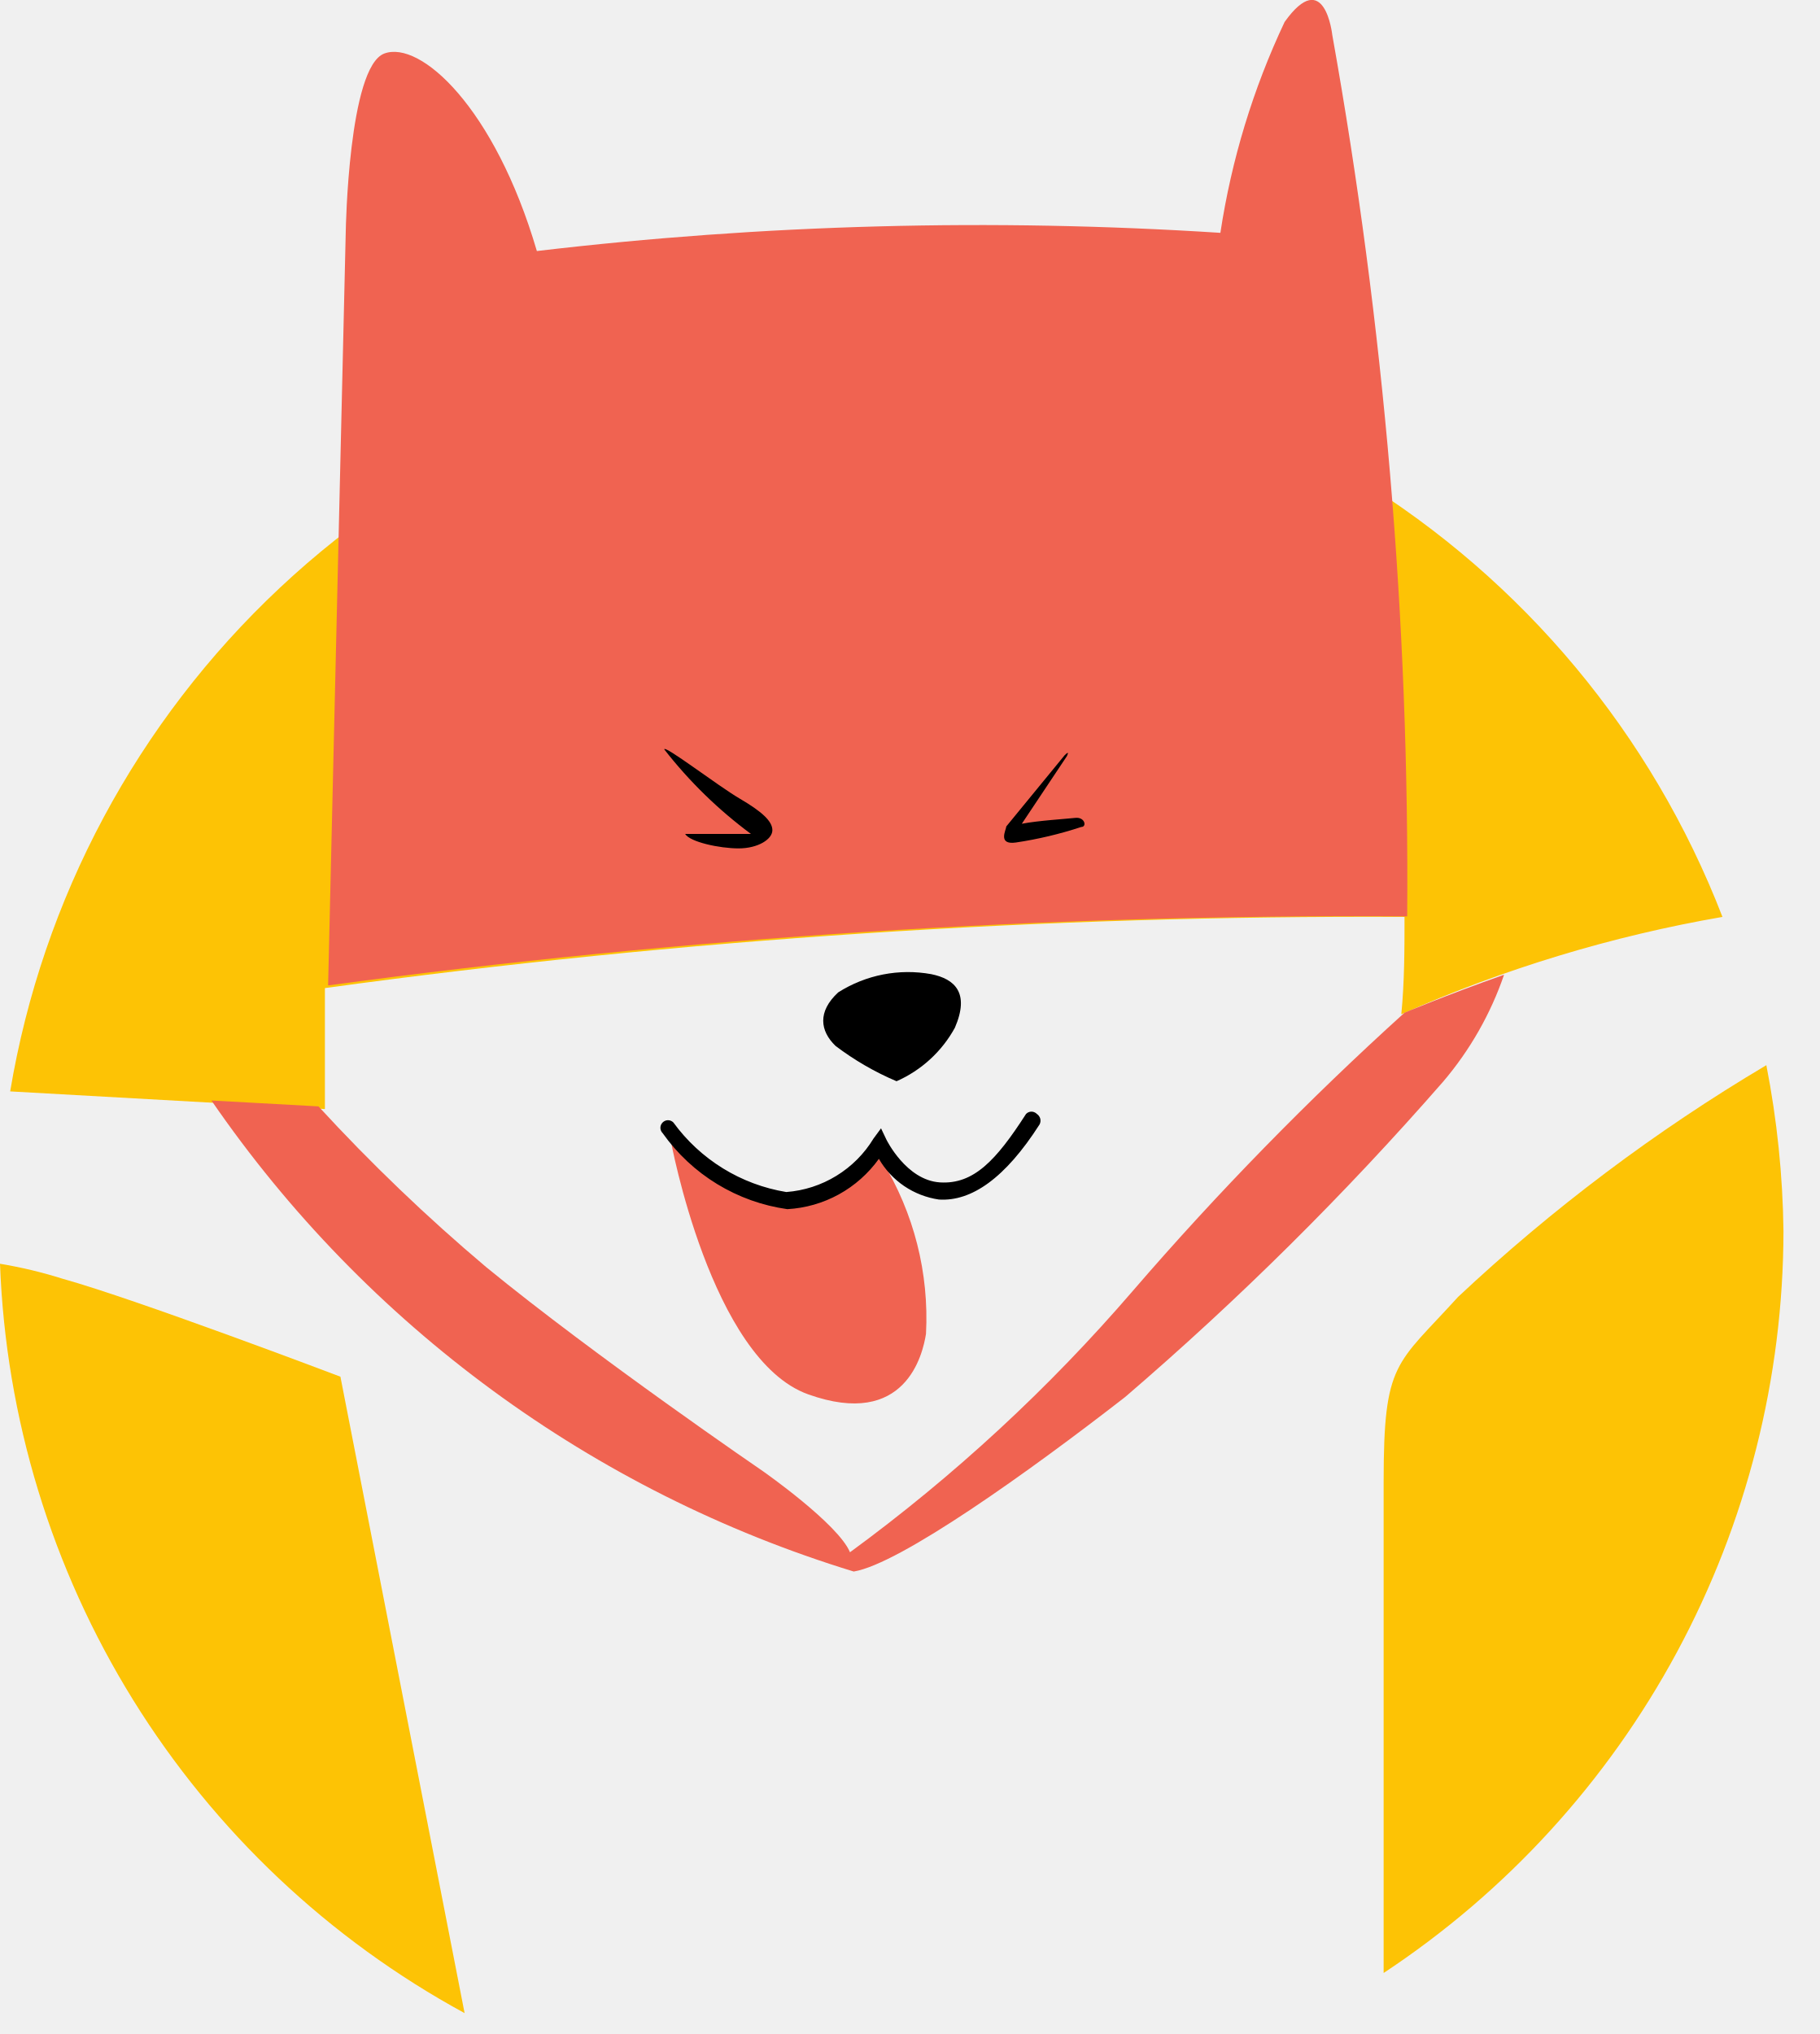
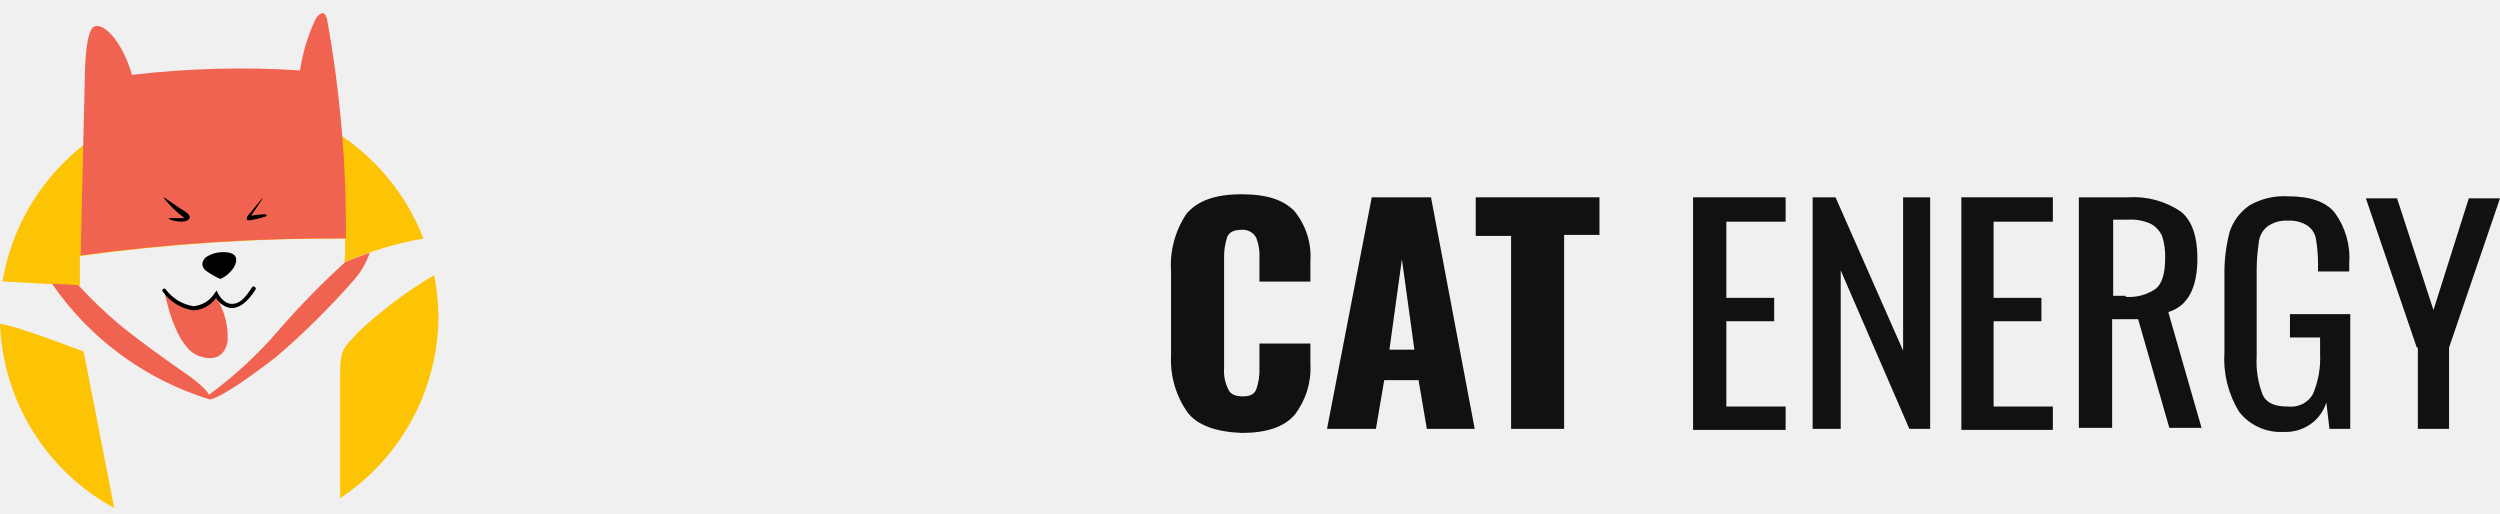
- <svg xmlns="http://www.w3.org/2000/svg" width="34" height="38" viewBox="0 0 34 38" fill="none">
-   <g clip-path="url(#clip0_153_267)">
-     <path d="M6.07 20.72V18.46C12.754 17.542 19.494 17.098 26.24 17.13C26.24 17.73 26.24 18.34 26.18 18.95C28.098 18.099 30.113 17.488 32.18 17.13C30.863 13.722 28.462 10.841 25.347 8.931C22.232 7.021 18.576 6.186 14.941 6.557C11.306 6.927 7.894 8.482 5.229 10.981C2.563 13.48 0.793 16.786 0.19 20.39L6.07 20.72Z" fill="#FDC305" />
-     <path d="M27.24 24.23C26.08 25.51 25.85 25.43 25.85 27.68C25.85 28.59 25.85 32.58 25.85 36.86C28.142 35.346 30.024 33.288 31.328 30.869C32.632 28.451 33.316 25.747 33.32 23C33.307 21.959 33.2 20.922 33 19.9C30.928 21.13 28.997 22.581 27.24 24.23Z" fill="#FDC305" />
-     <path d="M6.36 25.72C6.36 25.72 2.57 24.28 1.17 23.89C0.787 23.769 0.396 23.676 0 23.61C0.108 26.496 0.966 29.304 2.487 31.759C4.009 34.213 6.143 36.23 8.68 37.61L6.36 25.72Z" fill="#FDC305" />
-     <path d="M26.29 17.12C26.331 11.599 25.862 6.085 24.89 0.65C24.89 0.65 24.75 -0.64 24 0.41C23.411 1.658 23.007 2.985 22.8 4.35C18.542 4.076 14.268 4.19 10.03 4.69C9.24 2 7.85 0.75 7.18 1C6.51 1.25 6.46 4.31 6.46 4.31L6.13 18.41C12.811 17.506 19.548 17.075 26.29 17.12Z" fill="#F06351" />
-     <path d="M12.41 14C12.41 13.91 13.41 14.68 13.82 14.92C14.23 15.16 14.43 15.34 14.43 15.51C14.43 15.68 14.16 15.85 13.8 15.85C13.44 15.85 12.89 15.73 12.8 15.58H13.74H14.03C13.421 15.129 12.876 14.598 12.41 14Z" fill="black" />
-     <path d="M19.89 14.11L18.8 15.44C18.8 15.5 18.63 15.79 18.98 15.74C19.394 15.678 19.802 15.581 20.2 15.45C20.31 15.45 20.27 15.26 20.09 15.28C19.91 15.3 19.4 15.33 19.09 15.39L19.93 14.13C19.93 14.13 20 14 19.89 14.11Z" fill="black" />
-     <path d="M16.75 20.2C17.213 19.996 17.597 19.644 17.84 19.2C18.12 18.55 17.84 18.29 17.4 18.2C16.798 18.09 16.177 18.212 15.66 18.54C15.27 18.9 15.32 19.26 15.61 19.54C15.961 19.806 16.344 20.028 16.75 20.2Z" fill="black" />
-     <path d="M16.35 21.45C16.238 21.678 16.082 21.883 15.89 22.05C15.605 22.279 15.255 22.412 14.89 22.43C14.364 22.472 13.841 22.319 13.42 22C13.222 21.881 13.044 21.732 12.89 21.56C12.79 21.449 12.667 21.36 12.53 21.3C12.53 21.3 13.28 25.4 15.1 26.05C16.92 26.7 17.24 25.3 17.3 24.92C17.36 23.785 17.074 22.659 16.48 21.69C16.46 21.38 16.45 21.58 16.35 21.45Z" fill="#F06351" />
-     <path d="M14.71 22.59C14.245 22.525 13.799 22.365 13.398 22.121C12.998 21.877 12.651 21.553 12.38 21.17C12.367 21.157 12.356 21.141 12.349 21.124C12.342 21.107 12.338 21.089 12.338 21.07C12.338 21.051 12.342 21.033 12.349 21.016C12.356 20.999 12.367 20.983 12.38 20.97C12.393 20.957 12.409 20.946 12.426 20.939C12.443 20.932 12.461 20.928 12.48 20.928C12.499 20.928 12.517 20.932 12.534 20.939C12.551 20.946 12.567 20.957 12.58 20.97C13.085 21.664 13.843 22.131 14.69 22.27C15.022 22.245 15.343 22.141 15.626 21.967C15.91 21.793 16.148 21.554 16.32 21.27L16.46 21.08L16.56 21.29C16.56 21.29 16.93 22.05 17.56 22.09C18.19 22.13 18.61 21.68 19.17 20.81C19.183 20.797 19.199 20.786 19.216 20.779C19.233 20.772 19.251 20.768 19.27 20.768C19.289 20.768 19.307 20.772 19.324 20.779C19.341 20.786 19.357 20.797 19.37 20.81C19.402 20.831 19.425 20.863 19.435 20.9C19.444 20.937 19.439 20.977 19.42 21.01C18.78 22.01 18.15 22.45 17.54 22.41C17.308 22.376 17.087 22.29 16.893 22.159C16.699 22.027 16.537 21.853 16.42 21.65C16.223 21.924 15.968 22.151 15.672 22.314C15.376 22.477 15.047 22.571 14.71 22.59Z" fill="black" />
-     <path d="M26.24 18.92C24.445 20.544 22.751 22.277 21.17 24.11C19.599 25.936 17.824 27.577 15.88 29C15.66 28.47 14.26 27.49 14.26 27.49C14.26 27.49 11.13 25.35 9.08 23.67C7.974 22.737 6.929 21.735 5.95 20.67L3.95 20.56C6.84 24.765 11.07 27.868 15.95 29.36C16.81 29.22 19.22 27.5 21.02 26.1C23.139 24.282 25.124 22.313 26.96 20.21C27.462 19.621 27.849 18.942 28.1 18.21C27 18.6 26.24 18.92 26.24 18.92Z" fill="#F06351" />
-   </g>
-   <defs>
-     <clipPath id="clip0_153_267">
-       <rect width="33.32" height="37.61" fill="white" />
-     </clipPath>
-   </defs>
+ <svg xmlns="http://www.w3.org/2000/svg" width="190" height="39" viewBox="0 0 190 39" fill="none">
+   <path d="M6.07 21.72V19.46C12.754 18.542 19.494 18.098 26.24 18.13C26.24 18.73 26.24 19.34 26.18 19.95C28.098 19.099 30.113 18.488 32.18 18.13C30.863 14.722 28.462 11.841 25.347 9.931C22.232 8.021 18.576 7.186 14.941 7.557C11.306 7.927 7.894 9.482 5.229 11.981C2.563 14.48 0.793 17.786 0.19 21.39L6.07 21.72Z" fill="#FDC305" />
+   <path d="M27.24 25.23C26.08 26.51 25.85 26.43 25.85 28.68C25.85 29.59 25.85 33.58 25.85 37.86C28.142 36.346 30.024 34.288 31.328 31.869C32.632 29.451 33.316 26.747 33.32 24C33.307 22.959 33.2 21.922 33 20.9C30.928 22.13 28.997 23.581 27.24 25.23Z" fill="#FDC305" />
+   <path d="M6.36 26.72C6.36 26.72 2.57 25.28 1.17 24.89C0.787 24.769 0.396 24.676 0 24.61C0.108 27.496 0.966 30.304 2.487 32.759C4.009 35.213 6.143 37.23 8.68 38.61L6.36 26.72Z" fill="#FDC305" />
+   <path d="M26.29 18.12C26.331 12.599 25.862 7.085 24.89 1.65C24.89 1.65 24.75 0.36 24 1.41C23.411 2.658 23.007 3.985 22.8 5.35C18.542 5.076 14.268 5.19 10.03 5.69C9.24 3 7.85 1.75 7.18 2C6.51 2.25 6.46 5.31 6.46 5.31L6.13 19.41C12.811 18.506 19.548 18.075 26.29 18.12V18.12Z" fill="#F06351" />
+   <path d="M12.41 15C12.41 14.91 13.41 15.68 13.82 15.92C14.23 16.16 14.43 16.34 14.43 16.51C14.43 16.68 14.16 16.85 13.8 16.85C13.44 16.85 12.89 16.73 12.8 16.58H13.74H14.03C13.421 16.129 12.876 15.598 12.41 15V15Z" fill="black" />
+   <path d="M19.89 15.11L18.8 16.44C18.8 16.5 18.63 16.79 18.98 16.74C19.394 16.678 19.802 16.581 20.2 16.45C20.31 16.45 20.27 16.26 20.09 16.28C19.91 16.3 19.4 16.33 19.09 16.39L19.93 15.13C19.93 15.13 20 15 19.89 15.11Z" fill="black" />
+   <path d="M16.75 21.2C17.213 20.996 17.597 20.644 17.84 20.2C18.12 19.55 17.84 19.29 17.4 19.2C16.798 19.09 16.177 19.212 15.66 19.54C15.27 19.9 15.32 20.26 15.61 20.54C15.961 20.806 16.344 21.028 16.75 21.2V21.2Z" fill="black" />
+   <path d="M16.35 22.45C16.238 22.678 16.082 22.883 15.89 23.05C15.605 23.279 15.255 23.412 14.89 23.43C14.364 23.472 13.841 23.319 13.42 23C13.222 22.881 13.044 22.732 12.89 22.56C12.79 22.449 12.667 22.36 12.53 22.3C12.53 22.3 13.28 26.4 15.1 27.05C16.92 27.7 17.24 26.3 17.3 25.92C17.36 24.785 17.074 23.659 16.48 22.69C16.46 22.38 16.45 22.58 16.35 22.45Z" fill="#F06351" />
+   <path d="M14.71 23.59C14.245 23.525 13.799 23.365 13.398 23.121C12.998 22.877 12.651 22.553 12.38 22.17C12.367 22.157 12.356 22.141 12.349 22.124C12.342 22.107 12.338 22.089 12.338 22.07C12.338 22.051 12.342 22.033 12.349 22.016C12.356 21.999 12.367 21.983 12.38 21.97C12.393 21.957 12.409 21.946 12.426 21.939C12.443 21.932 12.461 21.928 12.48 21.928C12.499 21.928 12.517 21.932 12.534 21.939C12.551 21.946 12.567 21.957 12.58 21.97C13.085 22.664 13.843 23.131 14.69 23.27V23.27C15.022 23.245 15.343 23.141 15.626 22.967C15.91 22.793 16.148 22.554 16.32 22.27L16.46 22.08L16.56 22.29C16.56 22.29 16.93 23.05 17.56 23.09C18.19 23.13 18.61 22.68 19.17 21.81C19.183 21.797 19.199 21.786 19.216 21.779C19.233 21.772 19.251 21.768 19.27 21.768C19.289 21.768 19.307 21.772 19.324 21.779C19.341 21.786 19.357 21.797 19.37 21.81C19.402 21.831 19.425 21.863 19.435 21.9C19.444 21.937 19.439 21.977 19.42 22.01C18.78 23.01 18.15 23.45 17.54 23.41C17.308 23.376 17.087 23.29 16.893 23.159C16.699 23.027 16.537 22.853 16.42 22.65C16.223 22.924 15.968 23.151 15.672 23.314C15.376 23.477 15.047 23.571 14.71 23.59V23.59Z" fill="black" />
+   <path d="M26.24 19.92C24.445 21.544 22.751 23.277 21.17 25.11C19.599 26.936 17.824 28.577 15.88 30C15.66 29.47 14.26 28.49 14.26 28.49C14.26 28.49 11.13 26.35 9.08 24.67C7.974 23.737 6.929 22.735 5.95 21.67L3.95 21.56C6.84 25.765 11.07 28.868 15.95 30.36C16.81 30.22 19.22 28.5 21.02 27.1C23.139 25.282 25.124 23.313 26.96 21.21C27.462 20.621 27.849 19.942 28.1 19.21C27 19.6 26.24 19.92 26.24 19.92Z" fill="#F06351" />
+   <path d="M90.264 31.359C89.37 30.093 88.925 28.574 89 27.037V20.63C88.892 19.076 89.308 17.531 90.186 16.23C91.055 15.227 92.398 14.764 94.374 14.764C96.35 14.764 97.614 15.227 98.404 16.076C99.263 17.151 99.685 18.498 99.59 19.858V21.402H95.718V19.627C95.749 19.102 95.668 18.576 95.48 18.083C95.38 17.884 95.221 17.719 95.024 17.609C94.827 17.499 94.6 17.449 94.374 17.465C93.821 17.465 93.426 17.62 93.268 18.006C93.089 18.554 93.009 19.129 93.031 19.704V27.963C92.989 28.521 93.098 29.08 93.347 29.584C93.505 29.97 93.9 30.124 94.453 30.124C95.006 30.124 95.322 29.97 95.48 29.584C95.66 29.062 95.74 28.513 95.718 27.963V26.11H99.59V27.654C99.67 29.037 99.251 30.403 98.404 31.514C97.614 32.44 96.271 32.903 94.374 32.903C92.477 32.826 91.055 32.363 90.264 31.359Z" fill="#111111" />
+   <path d="M104.253 14.996H108.757L112.077 32.594H108.441L107.809 28.89H105.201L104.569 32.594H100.854L104.253 14.996ZM107.493 26.574L106.545 19.704L105.596 26.574H107.493Z" fill="#111111" />
+   <path d="M114.843 17.929H112.156V14.996H121.56V17.852H118.873V32.594H114.843V17.929Z" fill="#111111" />
+   <path d="M128.752 14.996H135.707V16.848H131.202V22.637H134.837V24.413H131.202V30.896H135.707V32.672H128.673V14.996H128.752Z" fill="#111111" />
+   <path d="M137.761 14.996H139.5L144.637 26.651V14.996H146.692V32.594H145.111L139.895 20.553V32.594H137.761V14.996Z" fill="#111111" />
+   <path d="M149.063 14.996H156.017V16.848H151.513V22.637H155.148V24.413H151.513V30.896H156.017V32.672H149.063V14.996Z" fill="#111111" />
+   <path d="M158.072 14.996H161.707C163.137 14.899 164.559 15.28 165.738 16.076C166.607 16.771 167.002 18.006 167.002 19.627C167.002 21.865 166.291 23.255 164.79 23.718L167.318 32.517H164.869L162.498 24.258H160.522V32.517H157.993V14.996H158.072ZM161.549 22.56C162.364 22.626 163.176 22.407 163.841 21.943C164.315 21.557 164.552 20.785 164.552 19.627C164.574 19.052 164.494 18.477 164.315 17.929C164.137 17.535 163.832 17.21 163.446 17.003C162.902 16.76 162.304 16.654 161.707 16.694H160.601V22.483H161.549V22.56Z" fill="#111111" />
+   <path d="M170.164 31.282C169.342 29.932 168.956 28.372 169.057 26.805V20.938C169.038 19.82 169.17 18.704 169.452 17.619C169.717 16.809 170.244 16.105 170.954 15.612C171.836 15.102 172.854 14.86 173.878 14.918C175.538 14.918 176.723 15.304 177.434 16.153C178.252 17.274 178.644 18.639 178.541 20.012V20.63H176.17V20.089C176.173 19.443 176.12 18.797 176.012 18.16C175.945 17.757 175.718 17.396 175.379 17.156C174.935 16.871 174.408 16.736 173.878 16.77C173.311 16.735 172.75 16.899 172.297 17.233C172.111 17.386 171.959 17.575 171.851 17.787C171.742 18 171.679 18.231 171.665 18.468C171.561 19.158 171.508 19.855 171.507 20.552V27.113C171.449 28.113 171.61 29.113 171.981 30.047C172.297 30.664 172.93 30.896 173.878 30.896C174.252 30.941 174.632 30.878 174.97 30.713C175.307 30.548 175.587 30.289 175.775 29.969C176.192 28.993 176.381 27.938 176.328 26.882V25.647H174.036V23.872H178.62V32.594H177.039L176.802 30.587C176.595 31.259 176.163 31.845 175.576 32.251C174.989 32.656 174.28 32.858 173.562 32.825C172.909 32.863 172.256 32.741 171.663 32.472C171.07 32.203 170.555 31.794 170.164 31.282V31.282Z" fill="#111111" />
+   <path d="M183.678 26.419L179.805 15.073H182.176L184.942 23.563L187.629 15.073H190L186.128 26.419V32.594H183.757V26.419H183.678Z" fill="#111111" />
</svg>
